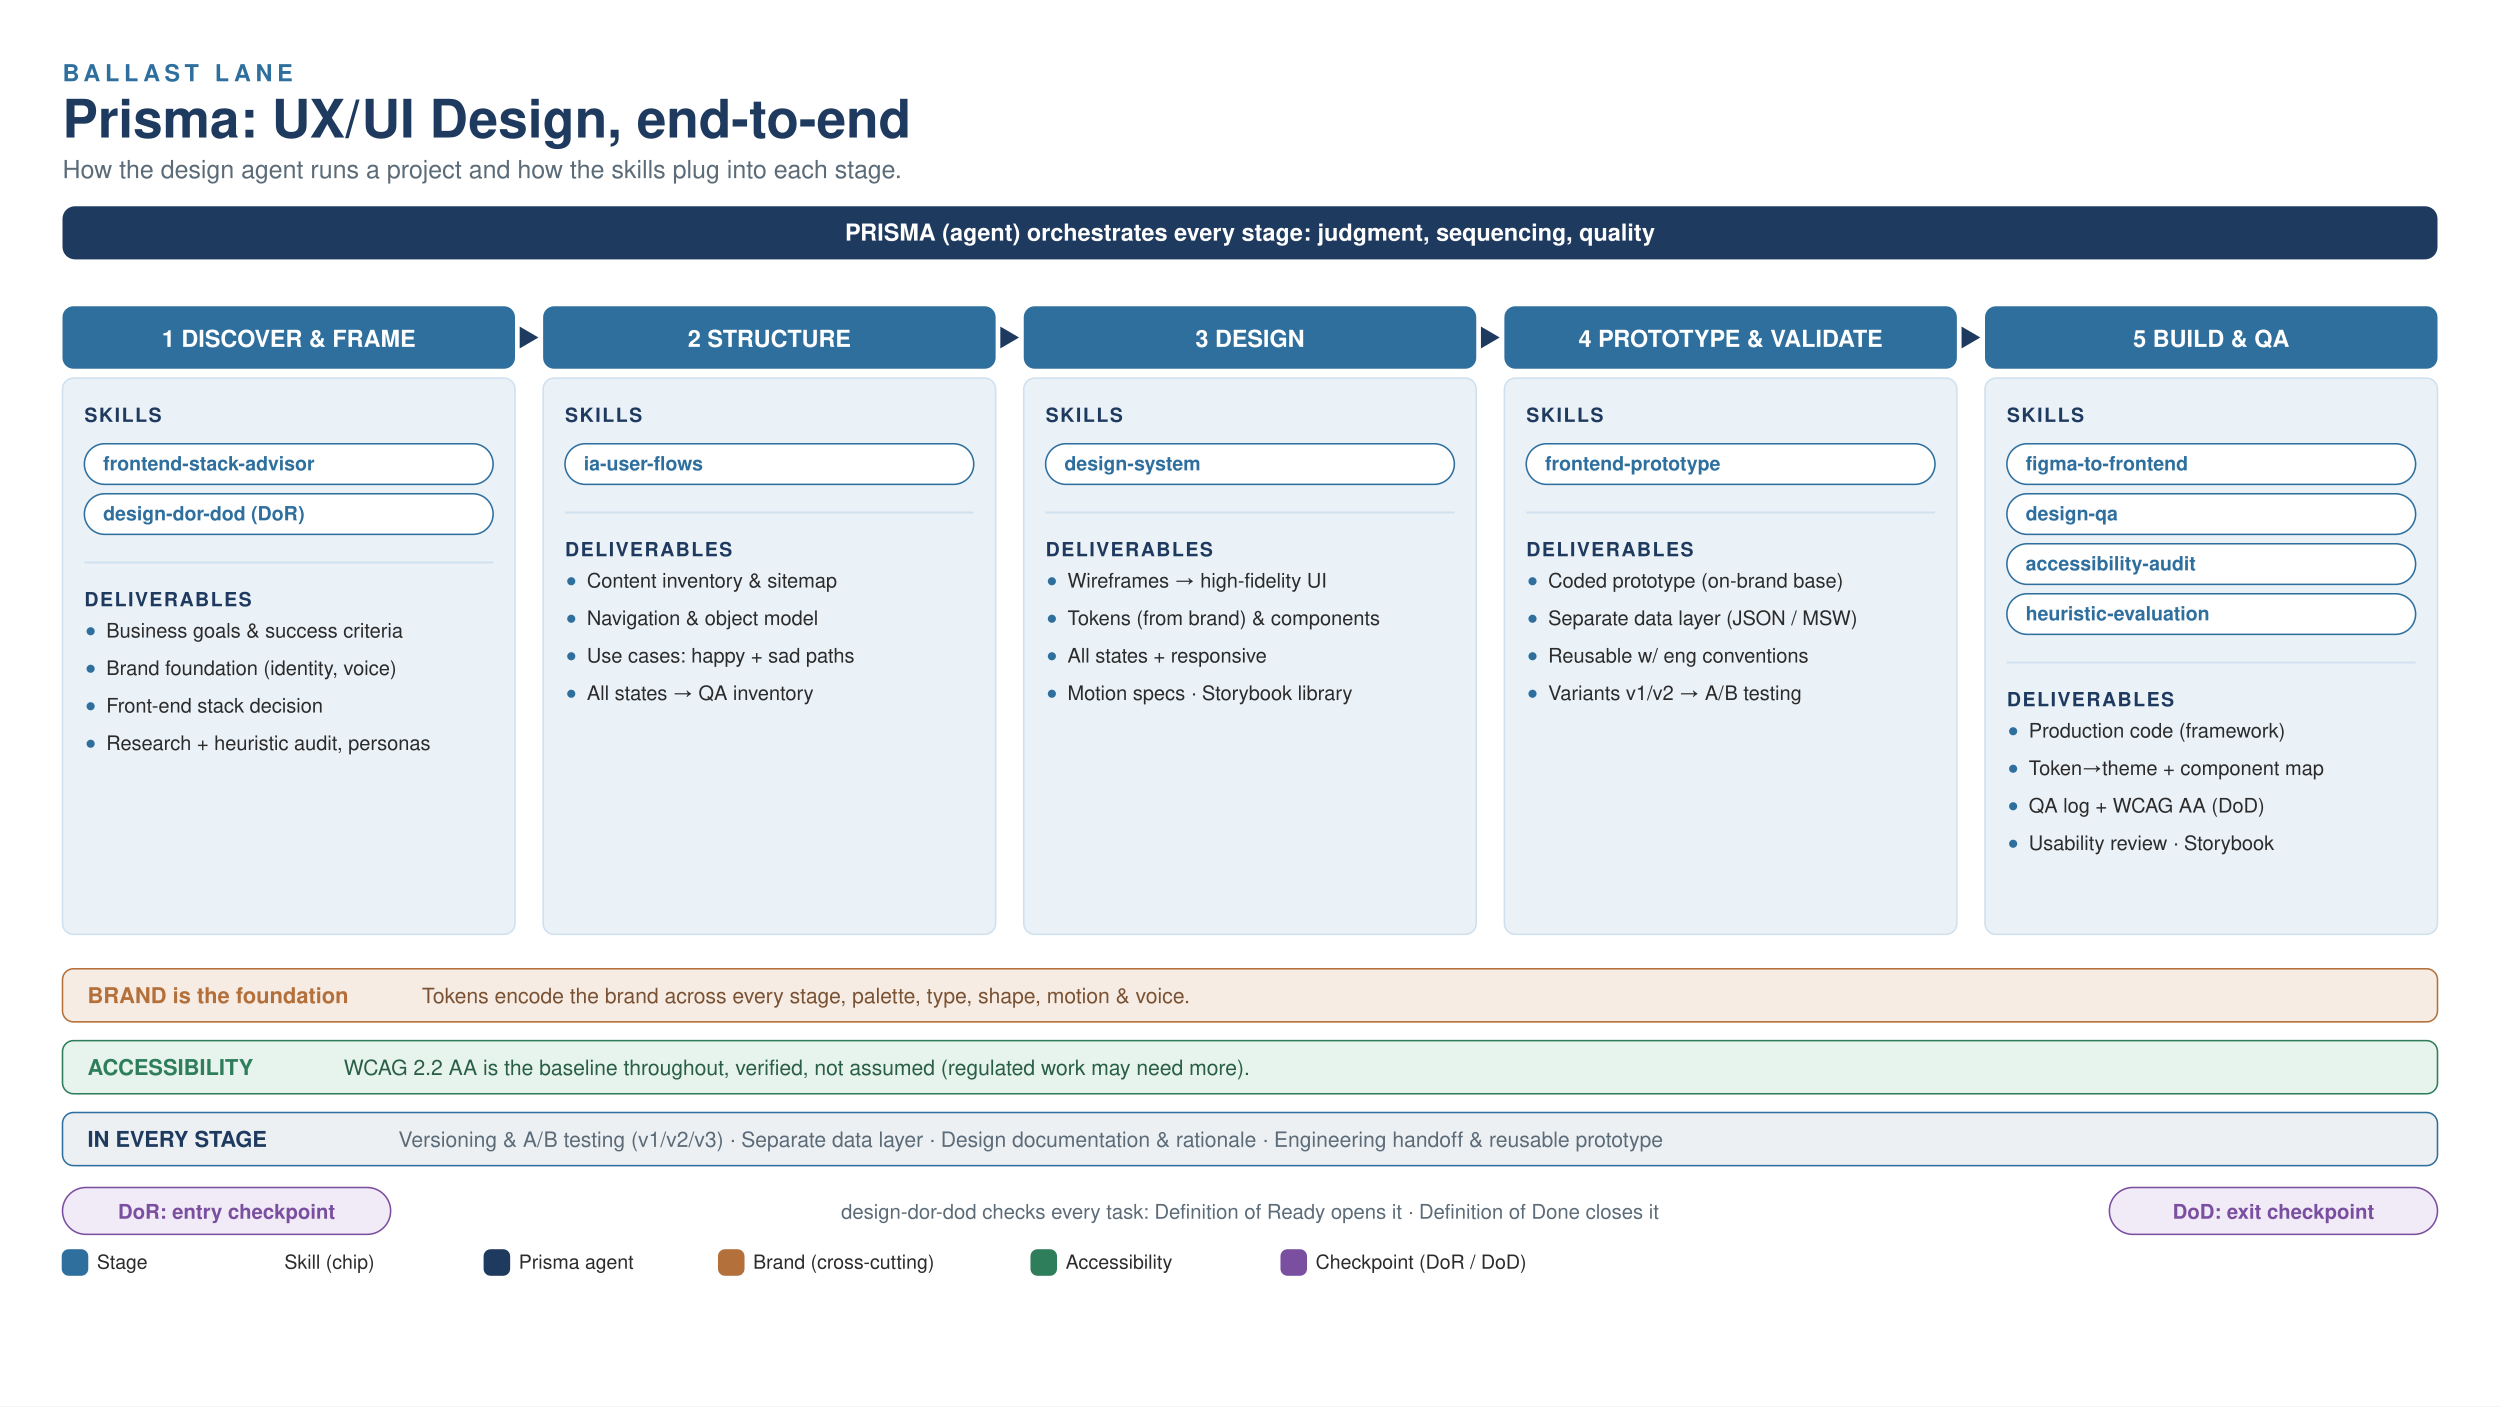
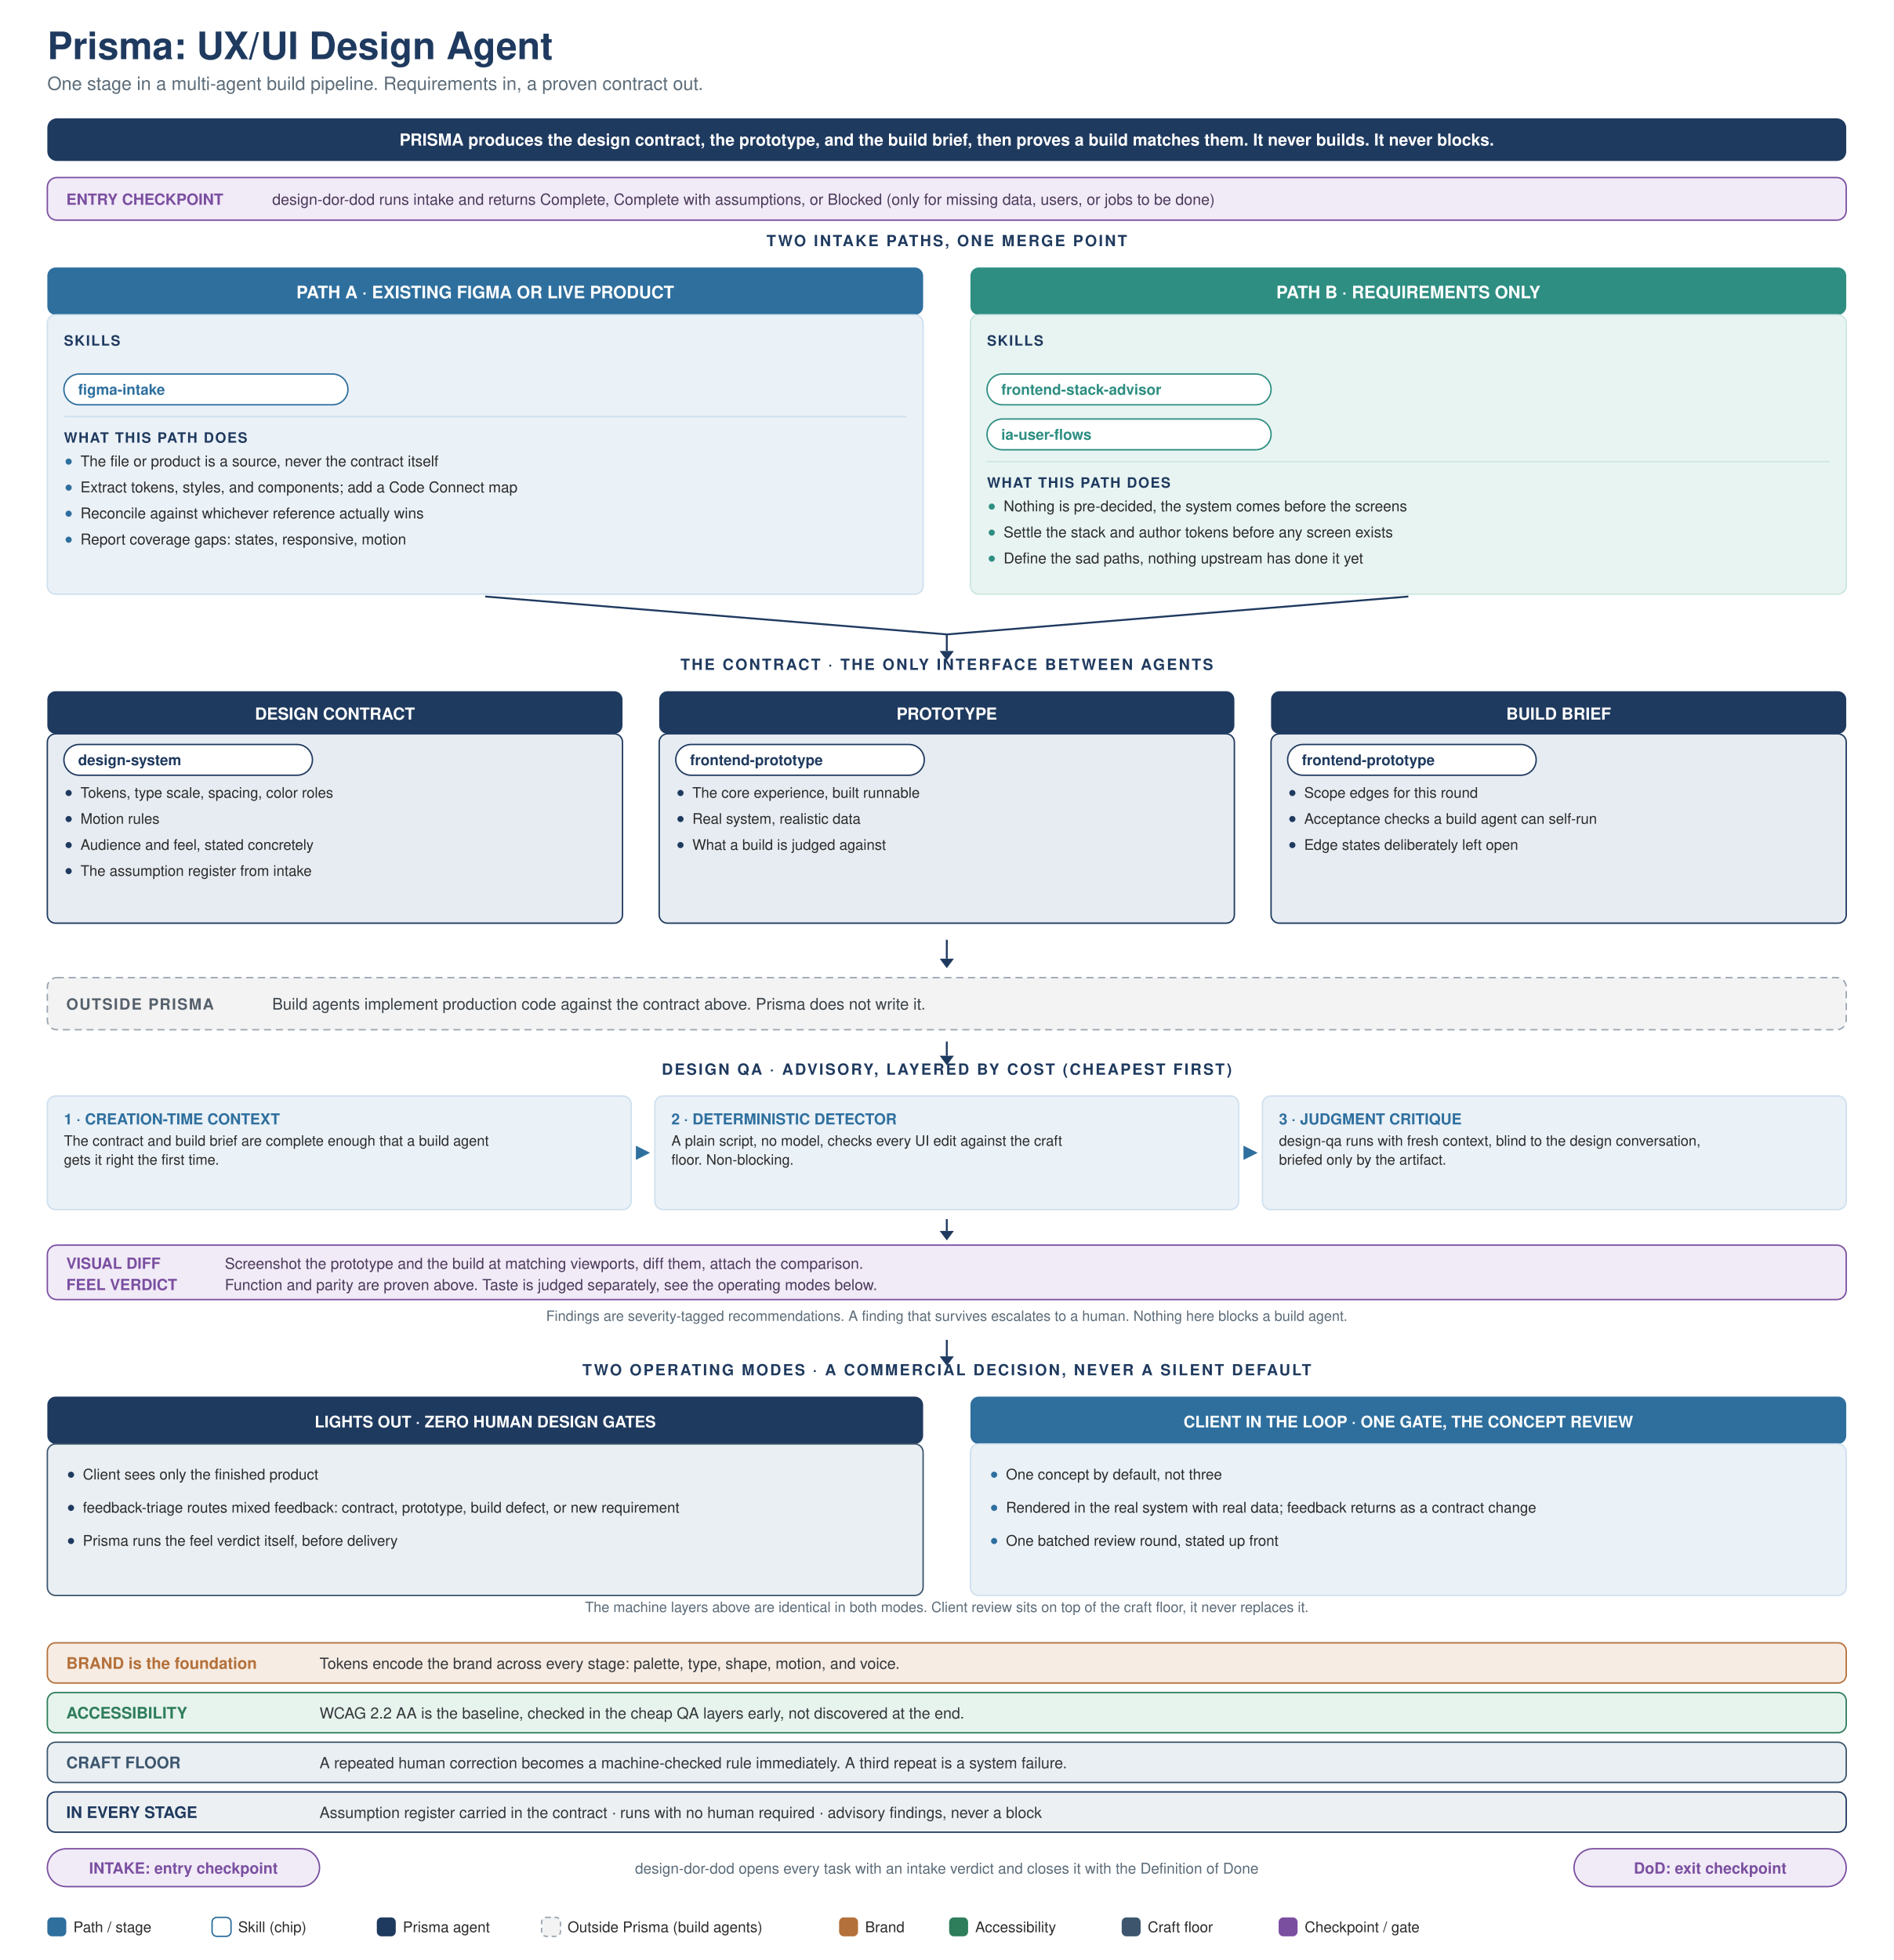
- <svg xmlns="http://www.w3.org/2000/svg" width="1600" height="900" viewBox="0 0 1600 900" font-family="Helvetica, Arial, sans-serif">
-   <rect width="1600" height="900" fill="#ffffff" />
-   <text x="40" y="52" font-size="15" letter-spacing="3" fill="#2E6F9E" font-weight="700">BALLAST LANE</text>
-   <text x="40" y="88" font-size="34" fill="#1F3A5F" font-weight="700">Prisma: UX/UI Design, end-to-end</text>
-   <text x="40" y="114" font-size="16" fill="#5b6b78">How the design agent runs a project and how the skills plug into each stage.</text>
-   <rect x="40" y="132" width="1520" height="34" rx="8" fill="#1F3A5F" />
-   <text x="800.0" y="154" font-size="15" fill="#ffffff" font-weight="600" text-anchor="middle">PRISMA (agent) orchestrates every stage: judgment, sequencing, quality</text>
-   <rect x="40.0" y="196" width="289.6" height="40" rx="7" fill="#2E6F9E" />
-   <text x="184.8" y="222" font-size="15" fill="#ffffff" font-weight="700" text-anchor="middle">1  DISCOVER &amp; FRAME</text>
-   <rect x="40.0" y="242" width="289.6" height="356" rx="7" fill="#EAF1F7" stroke="#CFE0EE" />
-   <text x="54.0" y="270" font-size="12.5" fill="#1F3A5F" font-weight="700" letter-spacing="1">SKILLS</text>
-   <rect x="54.0" y="284" width="261.6" height="26" rx="13" fill="#ffffff" stroke="#2E6F9E" />
-   <text x="66.0" y="301" font-size="12.5" fill="#2E6F9E" font-weight="600">frontend-stack-advisor</text>
-   <rect x="54.0" y="316" width="261.6" height="26" rx="13" fill="#ffffff" stroke="#2E6F9E" />
-   <text x="66.0" y="333" font-size="12.5" fill="#2E6F9E" font-weight="600">design-dor-dod (DoR)</text>
-   <line x1="54.0" y1="360" x2="315.6" y2="360" stroke="#CFE0EE" stroke-width="1.2" />
-   <text x="54.0" y="388" font-size="12.5" fill="#1F3A5F" font-weight="700" letter-spacing="1">DELIVERABLES</text>
-   <circle cx="58.0" cy="404" r="2.6" fill="#2E6F9E" />
-   <text x="68.0" y="408" font-size="12.8" fill="#2b2b2b">Business goals &amp; success criteria</text>
-   <circle cx="58.0" cy="428" r="2.6" fill="#2E6F9E" />
-   <text x="68.0" y="432" font-size="12.8" fill="#2b2b2b">Brand foundation (identity, voice)</text>
-   <circle cx="58.0" cy="452" r="2.6" fill="#2E6F9E" />
-   <text x="68.0" y="456" font-size="12.8" fill="#2b2b2b">Front-end stack decision</text>
-   <circle cx="58.0" cy="476" r="2.6" fill="#2E6F9E" />
-   <text x="68.0" y="480" font-size="12.8" fill="#2b2b2b">Research + heuristic audit, personas</text>
-   <polygon points="332.6,209.0 344.6,216.0 332.6,223.0" fill="#1F3A5F" />
-   <rect x="347.6" y="196" width="289.6" height="40" rx="7" fill="#2E6F9E" />
-   <text x="492.4" y="222" font-size="15" fill="#ffffff" font-weight="700" text-anchor="middle">2  STRUCTURE</text>
-   <rect x="347.6" y="242" width="289.6" height="356" rx="7" fill="#EAF1F7" stroke="#CFE0EE" />
-   <text x="361.6" y="270" font-size="12.5" fill="#1F3A5F" font-weight="700" letter-spacing="1">SKILLS</text>
-   <rect x="361.6" y="284" width="261.6" height="26" rx="13" fill="#ffffff" stroke="#2E6F9E" />
-   <text x="373.6" y="301" font-size="12.5" fill="#2E6F9E" font-weight="600">ia-user-flows</text>
-   <line x1="361.6" y1="328" x2="623.2" y2="328" stroke="#CFE0EE" stroke-width="1.2" />
-   <text x="361.6" y="356" font-size="12.5" fill="#1F3A5F" font-weight="700" letter-spacing="1">DELIVERABLES</text>
-   <circle cx="365.6" cy="372" r="2.6" fill="#2E6F9E" />
-   <text x="375.6" y="376" font-size="12.8" fill="#2b2b2b">Content inventory &amp; sitemap</text>
-   <circle cx="365.6" cy="396" r="2.6" fill="#2E6F9E" />
-   <text x="375.6" y="400" font-size="12.8" fill="#2b2b2b">Navigation &amp; object model</text>
-   <circle cx="365.6" cy="420" r="2.6" fill="#2E6F9E" />
-   <text x="375.6" y="424" font-size="12.8" fill="#2b2b2b">Use cases: happy + sad paths</text>
-   <circle cx="365.6" cy="444" r="2.6" fill="#2E6F9E" />
-   <text x="375.6" y="448" font-size="12.8" fill="#2b2b2b">All states → QA inventory</text>
-   <polygon points="640.2,209.0 652.2,216.0 640.2,223.0" fill="#1F3A5F" />
-   <rect x="655.2" y="196" width="289.6" height="40" rx="7" fill="#2E6F9E" />
-   <text x="800.0" y="222" font-size="15" fill="#ffffff" font-weight="700" text-anchor="middle">3  DESIGN</text>
-   <rect x="655.2" y="242" width="289.6" height="356" rx="7" fill="#EAF1F7" stroke="#CFE0EE" />
-   <text x="669.2" y="270" font-size="12.5" fill="#1F3A5F" font-weight="700" letter-spacing="1">SKILLS</text>
-   <rect x="669.2" y="284" width="261.6" height="26" rx="13" fill="#ffffff" stroke="#2E6F9E" />
-   <text x="681.2" y="301" font-size="12.5" fill="#2E6F9E" font-weight="600">design-system</text>
-   <line x1="669.2" y1="328" x2="930.8" y2="328" stroke="#CFE0EE" stroke-width="1.2" />
-   <text x="669.2" y="356" font-size="12.5" fill="#1F3A5F" font-weight="700" letter-spacing="1">DELIVERABLES</text>
-   <circle cx="673.2" cy="372" r="2.6" fill="#2E6F9E" />
-   <text x="683.2" y="376" font-size="12.8" fill="#2b2b2b">Wireframes → high-fidelity UI</text>
-   <circle cx="673.2" cy="396" r="2.6" fill="#2E6F9E" />
-   <text x="683.2" y="400" font-size="12.8" fill="#2b2b2b">Tokens (from brand) &amp; components</text>
-   <circle cx="673.2" cy="420" r="2.6" fill="#2E6F9E" />
-   <text x="683.2" y="424" font-size="12.8" fill="#2b2b2b">All states + responsive</text>
-   <circle cx="673.2" cy="444" r="2.6" fill="#2E6F9E" />
-   <text x="683.2" y="448" font-size="12.8" fill="#2b2b2b">Motion specs · Storybook library</text>
-   <polygon points="947.8,209.0 959.8,216.0 947.8,223.0" fill="#1F3A5F" />
-   <rect x="962.8" y="196" width="289.6" height="40" rx="7" fill="#2E6F9E" />
-   <text x="1107.6" y="222" font-size="15" fill="#ffffff" font-weight="700" text-anchor="middle">4  PROTOTYPE &amp; VALIDATE</text>
-   <rect x="962.8" y="242" width="289.6" height="356" rx="7" fill="#EAF1F7" stroke="#CFE0EE" />
-   <text x="976.8" y="270" font-size="12.5" fill="#1F3A5F" font-weight="700" letter-spacing="1">SKILLS</text>
-   <rect x="976.8" y="284" width="261.6" height="26" rx="13" fill="#ffffff" stroke="#2E6F9E" />
-   <text x="988.8" y="301" font-size="12.5" fill="#2E6F9E" font-weight="600">frontend-prototype</text>
-   <line x1="976.8" y1="328" x2="1238.4" y2="328" stroke="#CFE0EE" stroke-width="1.2" />
-   <text x="976.8" y="356" font-size="12.5" fill="#1F3A5F" font-weight="700" letter-spacing="1">DELIVERABLES</text>
-   <circle cx="980.8" cy="372" r="2.6" fill="#2E6F9E" />
-   <text x="990.8" y="376" font-size="12.8" fill="#2b2b2b">Coded prototype (on-brand base)</text>
-   <circle cx="980.8" cy="396" r="2.6" fill="#2E6F9E" />
-   <text x="990.8" y="400" font-size="12.8" fill="#2b2b2b">Separate data layer (JSON / MSW)</text>
-   <circle cx="980.8" cy="420" r="2.6" fill="#2E6F9E" />
-   <text x="990.8" y="424" font-size="12.8" fill="#2b2b2b">Reusable w/ eng conventions</text>
-   <circle cx="980.8" cy="444" r="2.6" fill="#2E6F9E" />
-   <text x="990.8" y="448" font-size="12.8" fill="#2b2b2b">Variants v1/v2 → A/B testing</text>
-   <polygon points="1255.4,209.0 1267.4,216.0 1255.4,223.0" fill="#1F3A5F" />
-   <rect x="1270.4" y="196" width="289.6" height="40" rx="7" fill="#2E6F9E" />
-   <text x="1415.2" y="222" font-size="15" fill="#ffffff" font-weight="700" text-anchor="middle">5  BUILD &amp; QA</text>
-   <rect x="1270.4" y="242" width="289.6" height="356" rx="7" fill="#EAF1F7" stroke="#CFE0EE" />
-   <text x="1284.4" y="270" font-size="12.5" fill="#1F3A5F" font-weight="700" letter-spacing="1">SKILLS</text>
-   <rect x="1284.4" y="284" width="261.6" height="26" rx="13" fill="#ffffff" stroke="#2E6F9E" />
-   <text x="1296.4" y="301" font-size="12.5" fill="#2E6F9E" font-weight="600">figma-to-frontend</text>
-   <rect x="1284.4" y="316" width="261.6" height="26" rx="13" fill="#ffffff" stroke="#2E6F9E" />
-   <text x="1296.4" y="333" font-size="12.5" fill="#2E6F9E" font-weight="600">design-qa</text>
-   <rect x="1284.4" y="348" width="261.6" height="26" rx="13" fill="#ffffff" stroke="#2E6F9E" />
-   <text x="1296.4" y="365" font-size="12.5" fill="#2E6F9E" font-weight="600">accessibility-audit</text>
-   <rect x="1284.4" y="380" width="261.6" height="26" rx="13" fill="#ffffff" stroke="#2E6F9E" />
-   <text x="1296.4" y="397" font-size="12.5" fill="#2E6F9E" font-weight="600">heuristic-evaluation</text>
-   <line x1="1284.4" y1="424" x2="1546.0" y2="424" stroke="#CFE0EE" stroke-width="1.2" />
-   <text x="1284.4" y="452" font-size="12.5" fill="#1F3A5F" font-weight="700" letter-spacing="1">DELIVERABLES</text>
-   <circle cx="1288.4" cy="468" r="2.6" fill="#2E6F9E" />
-   <text x="1298.4" y="472" font-size="12.8" fill="#2b2b2b">Production code (framework)</text>
-   <circle cx="1288.4" cy="492" r="2.6" fill="#2E6F9E" />
-   <text x="1298.4" y="496" font-size="12.8" fill="#2b2b2b">Token→theme + component map</text>
-   <circle cx="1288.4" cy="516" r="2.6" fill="#2E6F9E" />
-   <text x="1298.4" y="520" font-size="12.8" fill="#2b2b2b">QA log + WCAG AA (DoD)</text>
-   <circle cx="1288.4" cy="540" r="2.6" fill="#2E6F9E" />
-   <text x="1298.4" y="544" font-size="12.8" fill="#2b2b2b">Usability review · Storybook</text>
-   <rect x="40" y="612" width="0" height="0" />
-   <rect x="40" y="620" width="1520" height="34" rx="7" fill="#F6ECE3" stroke="#B4703A" />
-   <text x="56" y="642" font-size="14" fill="#B4703A" font-weight="700">BRAND is the foundation</text>
-   <text x="270" y="642" font-size="13.5" fill="#7a5233">Tokens encode the brand across every stage, palette, type, shape, motion &amp; voice.</text>
-   <rect x="40" y="666" width="1520" height="34" rx="7" fill="#E7F3ED" stroke="#2E7D5B" />
-   <text x="56" y="688" font-size="14" fill="#2E7D5B" font-weight="700">ACCESSIBILITY</text>
-   <text x="220" y="688" font-size="13.5" fill="#2a5f47">WCAG 2.2 AA is the baseline throughout, verified, not assumed (regulated work may need more).</text>
-   <rect x="40" y="712" width="1520" height="34" rx="7" fill="#EDF0F3" stroke="#2E6F9E" />
-   <text x="56" y="734" font-size="14" fill="#1F3A5F" font-weight="700">IN EVERY STAGE</text>
-   <text x="255" y="734" font-size="13.5" fill="#5b6b78">Versioning &amp; A/B testing (v1/v2/v3) · Separate data layer · Design documentation &amp; rationale · Engineering handoff &amp; reusable prototype</text>
-   <rect x="40" y="760" width="210" height="30" rx="15" fill="#F1EAF7" stroke="#7A4FA0" />
-   <text x="145" y="780" font-size="13" fill="#7A4FA0" font-weight="700" text-anchor="middle">DoR: entry checkpoint</text>
-   <rect x="1350" y="760" width="210" height="30" rx="15" fill="#F1EAF7" stroke="#7A4FA0" />
-   <text x="1455" y="780" font-size="13" fill="#7A4FA0" font-weight="700" text-anchor="middle">DoD: exit checkpoint</text>
-   <text x="800.0" y="780" font-size="13" fill="#5b6b78" text-anchor="middle">design-dor-dod checks every task: Definition of Ready opens it · Definition of Done closes it</text>
-   <rect x="40" y="800" width="16" height="16" rx="4" fill="#2E6F9E" stroke="#2E6F9E" />
-   <text x="62" y="812" font-size="12.5" fill="#2b2b2b">Stage</text>
-   <rect x="160" y="800" width="16" height="16" rx="4" fill="#fff" stroke="#ffffff" />
-   <text x="182" y="812" font-size="12.5" fill="#2b2b2b">Skill (chip)</text>
-   <rect x="310" y="800" width="16" height="16" rx="4" fill="#1F3A5F" stroke="#1F3A5F" />
-   <text x="332" y="812" font-size="12.5" fill="#2b2b2b">Prisma agent</text>
-   <rect x="460" y="800" width="16" height="16" rx="4" fill="#B4703A" stroke="#B4703A" />
-   <text x="482" y="812" font-size="12.5" fill="#2b2b2b">Brand (cross-cutting)</text>
-   <rect x="660" y="800" width="16" height="16" rx="4" fill="#2E7D5B" stroke="#2E7D5B" />
-   <text x="682" y="812" font-size="12.5" fill="#2b2b2b">Accessibility</text>
-   <rect x="820" y="800" width="16" height="16" rx="4" fill="#7A4FA0" stroke="#7A4FA0" />
-   <text x="842" y="812" font-size="12.5" fill="#2b2b2b">Checkpoint (DoR / DoD)</text>
+ <svg xmlns="http://www.w3.org/2000/svg" width="1600" height="1656" viewBox="0 0 1600 1656" font-family="Helvetica, Arial, sans-serif">
+   <rect width="1600" height="1656" fill="#ffffff" />
+   <text x="40.0" y="50.0" font-size="32" fill="#1F3A5F" font-weight="700">Prisma: UX/UI Design Agent</text>
+   <text x="40.0" y="76.0" font-size="15.5" fill="#5b6b78" font-weight="400">One stage in a multi-agent build pipeline. Requirements in, a proven contract out.</text>
+   <rect x="40.0" y="100.0" width="1520.0" height="36.0" rx="8" fill="#1F3A5F" />
+   <text x="800.0" y="123.0" font-size="14" fill="#ffffff" font-weight="600" text-anchor="middle">PRISMA produces the design contract, the prototype, and the build brief, then proves a build matches them. It never builds. It never blocks.</text>
+   <rect x="40.0" y="150.0" width="1520.0" height="36.0" rx="8" fill="#F1EAF7" stroke="#7A4FA0" stroke-width="1.2" />
+   <text x="56.0" y="173.0" font-size="13" fill="#7A4FA0" font-weight="700">ENTRY CHECKPOINT</text>
+   <text x="230.0" y="173.0" font-size="13" fill="#4a3a5a" font-weight="400">design-dor-dod runs intake and returns Complete, Complete with assumptions, or Blocked (only for missing data, users, or jobs to be done)</text>
+   <text x="800.0" y="208.0" font-size="13" fill="#1F3A5F" font-weight="700" text-anchor="middle" letter-spacing="1.5">TWO INTAKE PATHS, ONE MERGE POINT</text>
+   <rect x="40.0" y="226.0" width="740.0" height="40.0" rx="7" fill="#2E6F9E" />
+   <text x="410.0" y="252.0" font-size="14.5" fill="#ffffff" font-weight="700" text-anchor="middle">PATH A · EXISTING FIGMA OR LIVE PRODUCT</text>
+   <rect x="40.0" y="266.0" width="740.0" height="236.0" rx="7" fill="#EAF1F7" stroke="#CFE0EE" stroke-width="1.2" />
+   <text x="54.0" y="292.0" font-size="12" fill="#1F3A5F" font-weight="700" letter-spacing="1">SKILLS</text>
+   <rect x="54.0" y="316.0" width="240.0" height="26.0" rx="13" fill="#ffffff" stroke="#2E6F9E" stroke-width="1.2" />
+   <text x="66.0" y="333.5" font-size="12.5" fill="#2E6F9E" font-weight="600">figma-intake</text>
+   <line x1="54.0" y1="352.0" x2="766.0" y2="352.0" stroke="#CFE0EE" stroke-width="1.2" />
+   <text x="54.0" y="374.0" font-size="12" fill="#1F3A5F" font-weight="700" letter-spacing="1">WHAT THIS PATH DOES</text>
+   <circle cx="58.0" cy="390.0" r="2.6" fill="#2E6F9E" />
+   <text x="68.0" y="394.0" font-size="12.6" fill="#2b2b2b" font-weight="400">The file or product is a source, never the contract itself</text>
+   <circle cx="58.0" cy="412.0" r="2.6" fill="#2E6F9E" />
+   <text x="68.0" y="416.0" font-size="12.6" fill="#2b2b2b" font-weight="400">Extract tokens, styles, and components; add a Code Connect map</text>
+   <circle cx="58.0" cy="434.0" r="2.6" fill="#2E6F9E" />
+   <text x="68.0" y="438.0" font-size="12.6" fill="#2b2b2b" font-weight="400">Reconcile against whichever reference actually wins</text>
+   <circle cx="58.0" cy="456.0" r="2.6" fill="#2E6F9E" />
+   <text x="68.0" y="460.0" font-size="12.6" fill="#2b2b2b" font-weight="400">Report coverage gaps: states, responsive, motion</text>
+   <rect x="820.0" y="226.0" width="740.0" height="40.0" rx="7" fill="#2E8E82" />
+   <text x="1190.0" y="252.0" font-size="14.5" fill="#ffffff" font-weight="700" text-anchor="middle">PATH B · REQUIREMENTS ONLY</text>
+   <rect x="820.0" y="266.0" width="740.0" height="236.0" rx="7" fill="#E8F4F2" stroke="#CBE6E1" stroke-width="1.2" />
+   <text x="834.0" y="292.0" font-size="12" fill="#1F3A5F" font-weight="700" letter-spacing="1">SKILLS</text>
+   <rect x="834.0" y="316.0" width="240.0" height="26.0" rx="13" fill="#ffffff" stroke="#2E8E82" stroke-width="1.2" />
+   <text x="846.0" y="333.5" font-size="12.5" fill="#2E8E82" font-weight="600">frontend-stack-advisor</text>
+   <rect x="834.0" y="354.0" width="240.0" height="26.0" rx="13" fill="#ffffff" stroke="#2E8E82" stroke-width="1.2" />
+   <text x="846.0" y="371.5" font-size="12.5" fill="#2E8E82" font-weight="600">ia-user-flows</text>
+   <line x1="834.0" y1="390.0" x2="1546.0" y2="390.0" stroke="#CBE6E1" stroke-width="1.2" />
+   <text x="834.0" y="412.0" font-size="12" fill="#1F3A5F" font-weight="700" letter-spacing="1">WHAT THIS PATH DOES</text>
+   <circle cx="838.0" cy="428.0" r="2.6" fill="#2E8E82" />
+   <text x="848.0" y="432.0" font-size="12.6" fill="#2b2b2b" font-weight="400">Nothing is pre-decided, the system comes before the screens</text>
+   <circle cx="838.0" cy="450.0" r="2.6" fill="#2E8E82" />
+   <text x="848.0" y="454.0" font-size="12.6" fill="#2b2b2b" font-weight="400">Settle the stack and author tokens before any screen exists</text>
+   <circle cx="838.0" cy="472.0" r="2.6" fill="#2E8E82" />
+   <text x="848.0" y="476.0" font-size="12.6" fill="#2b2b2b" font-weight="400">Define the sad paths, nothing upstream has done it yet</text>
+   <line x1="410.0" y1="504.0" x2="800.0" y2="536.0" stroke="#1F3A5F" stroke-width="1.6" />
+   <line x1="1190.0" y1="504.0" x2="800.0" y2="536.0" stroke="#1F3A5F" stroke-width="1.6" />
+   <line x1="800.0" y1="536.0" x2="800.0" y2="550.0" stroke="#1F3A5F" stroke-width="1.6" />
+   <polygon points="794.0,550.0 806.0,550.0 800.0,558.0" fill="#1F3A5F" />
+   <text x="800.0" y="566.0" font-size="13" fill="#1F3A5F" font-weight="700" text-anchor="middle" letter-spacing="1.5">THE CONTRACT · THE ONLY INTERFACE BETWEEN AGENTS</text>
+   <rect x="40.0" y="584.0" width="486.0" height="36.0" rx="7" fill="#1F3A5F" />
+   <text x="283.0" y="608.0" font-size="14" fill="#ffffff" font-weight="700" text-anchor="middle">DESIGN CONTRACT</text>
+   <rect x="40.0" y="620.0" width="486.0" height="160.0" rx="7" fill="#E7ECF2" stroke="#1F3A5F" stroke-width="1.2" />
+   <rect x="54.0" y="629.0" width="210.0" height="26.0" rx="13" fill="#ffffff" stroke="#1F3A5F" stroke-width="1.2" />
+   <text x="66.0" y="646.5" font-size="12.5" fill="#1F3A5F" font-weight="600">design-system</text>
+   <circle cx="58.0" cy="670.0" r="2.6" fill="#1F3A5F" />
+   <text x="68.0" y="674.0" font-size="12.3" fill="#2b2b2b" font-weight="400">Tokens, type scale, spacing, color roles</text>
+   <circle cx="58.0" cy="692.0" r="2.6" fill="#1F3A5F" />
+   <text x="68.0" y="696.0" font-size="12.3" fill="#2b2b2b" font-weight="400">Motion rules</text>
+   <circle cx="58.0" cy="714.0" r="2.6" fill="#1F3A5F" />
+   <text x="68.0" y="718.0" font-size="12.3" fill="#2b2b2b" font-weight="400">Audience and feel, stated concretely</text>
+   <circle cx="58.0" cy="736.0" r="2.6" fill="#1F3A5F" />
+   <text x="68.0" y="740.0" font-size="12.3" fill="#2b2b2b" font-weight="400">The assumption register from intake</text>
+   <rect x="557.0" y="584.0" width="486.0" height="36.0" rx="7" fill="#1F3A5F" />
+   <text x="800.0" y="608.0" font-size="14" fill="#ffffff" font-weight="700" text-anchor="middle">PROTOTYPE</text>
+   <rect x="557.0" y="620.0" width="486.0" height="160.0" rx="7" fill="#E7ECF2" stroke="#1F3A5F" stroke-width="1.2" />
+   <rect x="571.0" y="629.0" width="210.0" height="26.0" rx="13" fill="#ffffff" stroke="#1F3A5F" stroke-width="1.2" />
+   <text x="583.0" y="646.5" font-size="12.5" fill="#1F3A5F" font-weight="600">frontend-prototype</text>
+   <circle cx="575.0" cy="670.0" r="2.6" fill="#1F3A5F" />
+   <text x="585.0" y="674.0" font-size="12.3" fill="#2b2b2b" font-weight="400">The core experience, built runnable</text>
+   <circle cx="575.0" cy="692.0" r="2.6" fill="#1F3A5F" />
+   <text x="585.0" y="696.0" font-size="12.3" fill="#2b2b2b" font-weight="400">Real system, realistic data</text>
+   <circle cx="575.0" cy="714.0" r="2.6" fill="#1F3A5F" />
+   <text x="585.0" y="718.0" font-size="12.3" fill="#2b2b2b" font-weight="400">What a build is judged against</text>
+   <rect x="1074.0" y="584.0" width="486.0" height="36.0" rx="7" fill="#1F3A5F" />
+   <text x="1317.0" y="608.0" font-size="14" fill="#ffffff" font-weight="700" text-anchor="middle">BUILD BRIEF</text>
+   <rect x="1074.0" y="620.0" width="486.0" height="160.0" rx="7" fill="#E7ECF2" stroke="#1F3A5F" stroke-width="1.2" />
+   <rect x="1088.0" y="629.0" width="210.0" height="26.0" rx="13" fill="#ffffff" stroke="#1F3A5F" stroke-width="1.2" />
+   <text x="1100.0" y="646.5" font-size="12.5" fill="#1F3A5F" font-weight="600">frontend-prototype</text>
+   <circle cx="1092.0" cy="670.0" r="2.6" fill="#1F3A5F" />
+   <text x="1102.0" y="674.0" font-size="12.3" fill="#2b2b2b" font-weight="400">Scope edges for this round</text>
+   <circle cx="1092.0" cy="692.0" r="2.6" fill="#1F3A5F" />
+   <text x="1102.0" y="696.0" font-size="12.3" fill="#2b2b2b" font-weight="400">Acceptance checks a build agent can self-run</text>
+   <circle cx="1092.0" cy="714.0" r="2.6" fill="#1F3A5F" />
+   <text x="1102.0" y="718.0" font-size="12.3" fill="#2b2b2b" font-weight="400">Edge states deliberately left open</text>
+   <line x1="800.0" y1="794.0" x2="800.0" y2="810.0" stroke="#1F3A5F" stroke-width="1.6" />
+   <polygon points="794.0,810.0 806.0,810.0 800.0,818.0" fill="#1F3A5F" />
+   <rect x="40.0" y="826.0" width="1520.0" height="44.0" rx="8" fill="#F3F3F3" stroke="#9AA5B1" stroke-width="1.2" stroke-dasharray="6,4" />
+   <text x="56.0" y="853.0" font-size="13" fill="#55606B" font-weight="700" letter-spacing="1">OUTSIDE PRISMA</text>
+   <text x="230.0" y="853.0" font-size="13.5" fill="#3a4249" font-weight="400">Build agents implement production code against the contract above. Prisma does not write it.</text>
+   <line x1="800.0" y1="880.0" x2="800.0" y2="892.0" stroke="#1F3A5F" stroke-width="1.6" />
+   <polygon points="794.0,892.0 806.0,892.0 800.0,900.0" fill="#1F3A5F" />
+   <text x="800.0" y="908.0" font-size="13" fill="#1F3A5F" font-weight="700" text-anchor="middle" letter-spacing="1.5">DESIGN QA · ADVISORY, LAYERED BY COST (CHEAPEST FIRST)</text>
+   <rect x="40.0" y="926.0" width="493.3" height="96.0" rx="7" fill="#EAF1F7" stroke="#CFE0EE" stroke-width="1.2" />
+   <text x="54.0" y="950.0" font-size="12.8" fill="#2E6F9E" font-weight="700">1 · CREATION-TIME CONTEXT</text>
+   <text x="54.0" y="968.0" font-size="12.1" fill="#2b2b2b" font-weight="400">The contract and build brief are complete enough that a build agent</text>
+   <text x="54.0" y="984.0" font-size="12.1" fill="#2b2b2b" font-weight="400">gets it right the first time.</text>
+   <polygon points="537.3,968.0 537.3,980.0 549.3,974.0" fill="#2E6F9E" />
+   <rect x="553.3" y="926.0" width="493.3" height="96.0" rx="7" fill="#EAF1F7" stroke="#CFE0EE" stroke-width="1.2" />
+   <text x="567.3" y="950.0" font-size="12.8" fill="#2E6F9E" font-weight="700">2 · DETERMINISTIC DETECTOR</text>
+   <text x="567.3" y="968.0" font-size="12.1" fill="#2b2b2b" font-weight="400">A plain script, no model, checks every UI edit against the craft</text>
+   <text x="567.3" y="984.0" font-size="12.1" fill="#2b2b2b" font-weight="400">floor. Non-blocking.</text>
+   <polygon points="1050.7,968.0 1050.7,980.0 1062.7,974.0" fill="#2E6F9E" />
+   <rect x="1066.7" y="926.0" width="493.3" height="96.0" rx="7" fill="#EAF1F7" stroke="#CFE0EE" stroke-width="1.2" />
+   <text x="1080.7" y="950.0" font-size="12.8" fill="#2E6F9E" font-weight="700">3 · JUDGMENT CRITIQUE</text>
+   <text x="1080.7" y="968.0" font-size="12.1" fill="#2b2b2b" font-weight="400">design-qa runs with fresh context, blind to the design conversation,</text>
+   <text x="1080.7" y="984.0" font-size="12.1" fill="#2b2b2b" font-weight="400">briefed only by the artifact.</text>
+   <line x1="800.0" y1="1030.0" x2="800.0" y2="1040.0" stroke="#1F3A5F" stroke-width="1.6" />
+   <polygon points="794.0,1040.0 806.0,1040.0 800.0,1048.0" fill="#1F3A5F" />
+   <rect x="40.0" y="1052.0" width="1520.0" height="46.0" rx="8" fill="#F1EAF7" stroke="#7A4FA0" stroke-width="1.2" />
+   <text x="56.0" y="1072.0" font-size="13" fill="#7A4FA0" font-weight="700">VISUAL DIFF</text>
+   <text x="190.0" y="1072.0" font-size="12.8" fill="#4a3a5a" font-weight="400">Screenshot the prototype and the build at matching viewports, diff them, attach the comparison.</text>
+   <text x="56.0" y="1090.0" font-size="13" fill="#7A4FA0" font-weight="700">FEEL VERDICT</text>
+   <text x="190.0" y="1090.0" font-size="12.8" fill="#4a3a5a" font-weight="400">Function and parity are proven above. Taste is judged separately, see the operating modes below.</text>
+   <text x="800.0" y="1116.0" font-size="12" fill="#5b6b78" font-weight="400" text-anchor="middle">Findings are severity-tagged recommendations. A finding that survives escalates to a human. Nothing here blocks a build agent.</text>
+   <line x1="800.0" y1="1132.0" x2="800.0" y2="1146.0" stroke="#1F3A5F" stroke-width="1.6" />
+   <polygon points="794.0,1146.0 806.0,1146.0 800.0,1154.0" fill="#1F3A5F" />
+   <text x="800.0" y="1162.0" font-size="13" fill="#1F3A5F" font-weight="700" text-anchor="middle" letter-spacing="1.5">TWO OPERATING MODES · A COMMERCIAL DECISION, NEVER A SILENT DEFAULT</text>
+   <rect x="40.0" y="1180.0" width="740.0" height="40.0" rx="7" fill="#1F3A5F" />
+   <text x="410.0" y="1206.0" font-size="13.5" fill="#ffffff" font-weight="700" text-anchor="middle">LIGHTS OUT · ZERO HUMAN DESIGN GATES</text>
+   <rect x="40.0" y="1220.0" width="740.0" height="128.0" rx="7" fill="#EAEFF3" stroke="#3D566E" stroke-width="1.2" />
+   <circle cx="60.0" cy="1246.0" r="2.6" fill="#1F3A5F" />
+   <text x="70.0" y="1250.0" font-size="12.4" fill="#2b2b2b" font-weight="400">Client sees only the finished product</text>
+   <circle cx="60.0" cy="1274.0" r="2.6" fill="#1F3A5F" />
+   <text x="70.0" y="1278.0" font-size="12.4" fill="#2b2b2b" font-weight="400">feedback-triage routes mixed feedback: contract, prototype, build defect, or new requirement</text>
+   <circle cx="60.0" cy="1302.0" r="2.6" fill="#1F3A5F" />
+   <text x="70.0" y="1306.0" font-size="12.4" fill="#2b2b2b" font-weight="400">Prisma runs the feel verdict itself, before delivery</text>
+   <rect x="820.0" y="1180.0" width="740.0" height="40.0" rx="7" fill="#2E6F9E" />
+   <text x="1190.0" y="1206.0" font-size="13.5" fill="#ffffff" font-weight="700" text-anchor="middle">CLIENT IN THE LOOP · ONE GATE, THE CONCEPT REVIEW</text>
+   <rect x="820.0" y="1220.0" width="740.0" height="128.0" rx="7" fill="#EAF1F7" stroke="#CFE0EE" stroke-width="1.2" />
+   <circle cx="840.0" cy="1246.0" r="2.6" fill="#2E6F9E" />
+   <text x="850.0" y="1250.0" font-size="12.4" fill="#2b2b2b" font-weight="400">One concept by default, not three</text>
+   <circle cx="840.0" cy="1274.0" r="2.6" fill="#2E6F9E" />
+   <text x="850.0" y="1278.0" font-size="12.4" fill="#2b2b2b" font-weight="400">Rendered in the real system with real data; feedback returns as a contract change</text>
+   <circle cx="840.0" cy="1302.0" r="2.6" fill="#2E6F9E" />
+   <text x="850.0" y="1306.0" font-size="12.4" fill="#2b2b2b" font-weight="400">One batched review round, stated up front</text>
+   <text x="800.0" y="1362.0" font-size="12" fill="#5b6b78" font-weight="400" text-anchor="middle">The machine layers above are identical in both modes. Client review sits on top of the craft floor, it never replaces it.</text>
+   <rect x="40.0" y="1388.0" width="1520.0" height="34.0" rx="7" fill="#F6ECE3" stroke="#B4703A" stroke-width="1.2" />
+   <text x="56.0" y="1410.0" font-size="13.5" fill="#B4703A" font-weight="700">BRAND is the foundation</text>
+   <text x="270.0" y="1410.0" font-size="13" fill="#33363a" font-weight="400">Tokens encode the brand across every stage: palette, type, shape, motion, and voice.</text>
+   <rect x="40.0" y="1430.0" width="1520.0" height="34.0" rx="7" fill="#E7F3ED" stroke="#2E7D5B" stroke-width="1.2" />
+   <text x="56.0" y="1452.0" font-size="13.5" fill="#2E7D5B" font-weight="700">ACCESSIBILITY</text>
+   <text x="270.0" y="1452.0" font-size="13" fill="#33363a" font-weight="400">WCAG 2.2 AA is the baseline, checked in the cheap QA layers early, not discovered at the end.</text>
+   <rect x="40.0" y="1472.0" width="1520.0" height="34.0" rx="7" fill="#EAEFF3" stroke="#3D566E" stroke-width="1.2" />
+   <text x="56.0" y="1494.0" font-size="13.5" fill="#3D566E" font-weight="700">CRAFT FLOOR</text>
+   <text x="270.0" y="1494.0" font-size="13" fill="#33363a" font-weight="400">A repeated human correction becomes a machine-checked rule immediately. A third repeat is a system failure.</text>
+   <rect x="40.0" y="1514.0" width="1520.0" height="34.0" rx="7" fill="#EDF0F3" stroke="#1F3A5F" stroke-width="1.2" />
+   <text x="56.0" y="1536.0" font-size="13.5" fill="#1F3A5F" font-weight="700">IN EVERY STAGE</text>
+   <text x="270.0" y="1536.0" font-size="13" fill="#33363a" font-weight="400">Assumption register carried in the contract · runs with no human required · advisory findings, never a block</text>
+   <rect x="40.0" y="1562.0" width="230.0" height="32.0" rx="16" fill="#F1EAF7" stroke="#7A4FA0" stroke-width="1.2" />
+   <text x="155.0" y="1583.0" font-size="13" fill="#7A4FA0" font-weight="700" text-anchor="middle">INTAKE: entry checkpoint</text>
+   <rect x="1330.0" y="1562.0" width="230.0" height="32.0" rx="16" fill="#F1EAF7" stroke="#7A4FA0" stroke-width="1.2" />
+   <text x="1445.0" y="1583.0" font-size="13" fill="#7A4FA0" font-weight="700" text-anchor="middle">DoD: exit checkpoint</text>
+   <text x="800.0" y="1583.0" font-size="12.6" fill="#5b6b78" font-weight="400" text-anchor="middle">design-dor-dod opens every task with an intake verdict and closes it with the Definition of Done</text>
+   <rect x="40.0" y="1620.0" width="16.0" height="16.0" rx="4" fill="#2E6F9E" />
+   <text x="62.0" y="1632.5" font-size="12.5" fill="#2b2b2b" font-weight="400">Path / stage</text>
+   <rect x="179.2" y="1620.0" width="16.0" height="16.0" rx="4" fill="#ffffff" stroke="#2E6F9E" stroke-width="1.2" />
+   <text x="201.2" y="1632.5" font-size="12.5" fill="#2b2b2b" font-weight="400">Skill (chip)</text>
+   <rect x="318.4" y="1620.0" width="16.0" height="16.0" rx="4" fill="#1F3A5F" />
+   <text x="340.4" y="1632.5" font-size="12.5" fill="#2b2b2b" font-weight="400">Prisma agent</text>
+   <rect x="457.6" y="1620.0" width="16.0" height="16.0" rx="4" fill="#F3F3F3" stroke="#9AA5B1" stroke-width="1.2" stroke-dasharray="4,3" />
+   <text x="479.6" y="1632.5" font-size="12.5" fill="#2b2b2b" font-weight="400">Outside Prisma (build agents)</text>
+   <rect x="709.0" y="1620.0" width="16.0" height="16.0" rx="4" fill="#B4703A" />
+   <text x="731.0" y="1632.5" font-size="12.5" fill="#2b2b2b" font-weight="400">Brand</text>
+   <rect x="802.0" y="1620.0" width="16.0" height="16.0" rx="4" fill="#2E7D5B" />
+   <text x="824.0" y="1632.5" font-size="12.5" fill="#2b2b2b" font-weight="400">Accessibility</text>
+   <rect x="947.8" y="1620.0" width="16.0" height="16.0" rx="4" fill="#3D566E" />
+   <text x="969.8" y="1632.5" font-size="12.5" fill="#2b2b2b" font-weight="400">Craft floor</text>
+   <rect x="1080.4" y="1620.0" width="16.0" height="16.0" rx="4" fill="#7A4FA0" />
+   <text x="1102.4" y="1632.5" font-size="12.5" fill="#2b2b2b" font-weight="400">Checkpoint / gate</text>
</svg>
